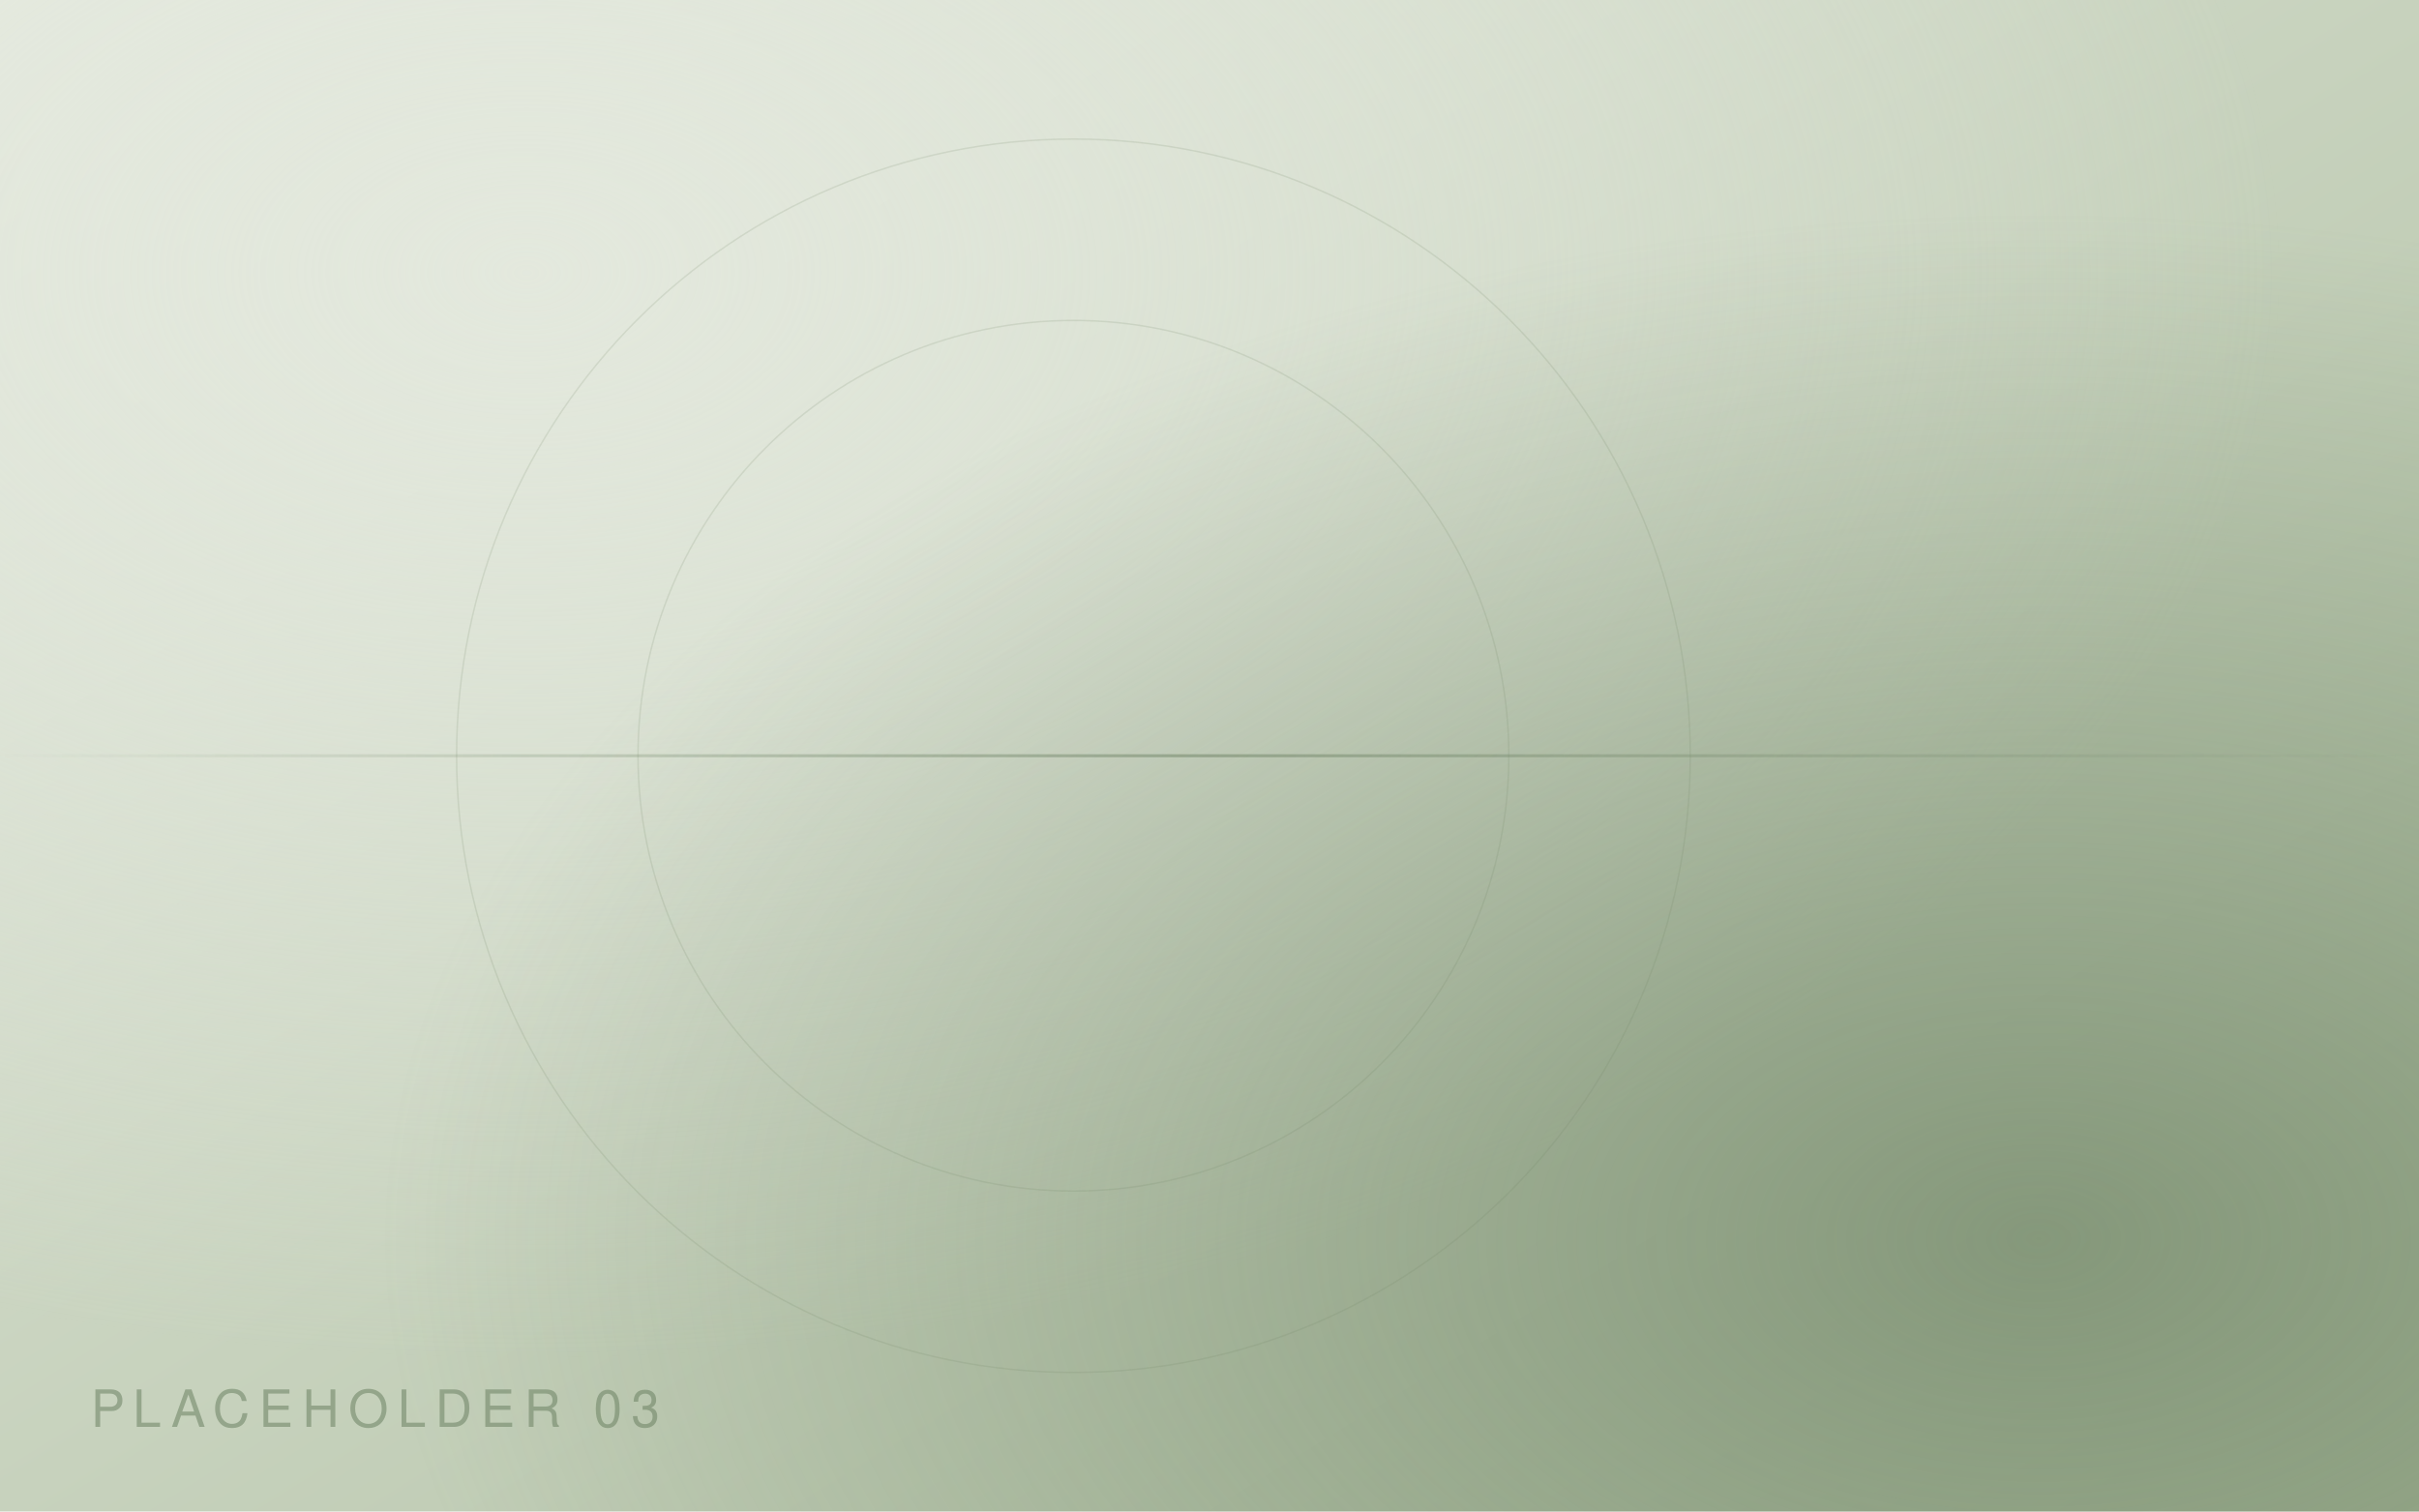
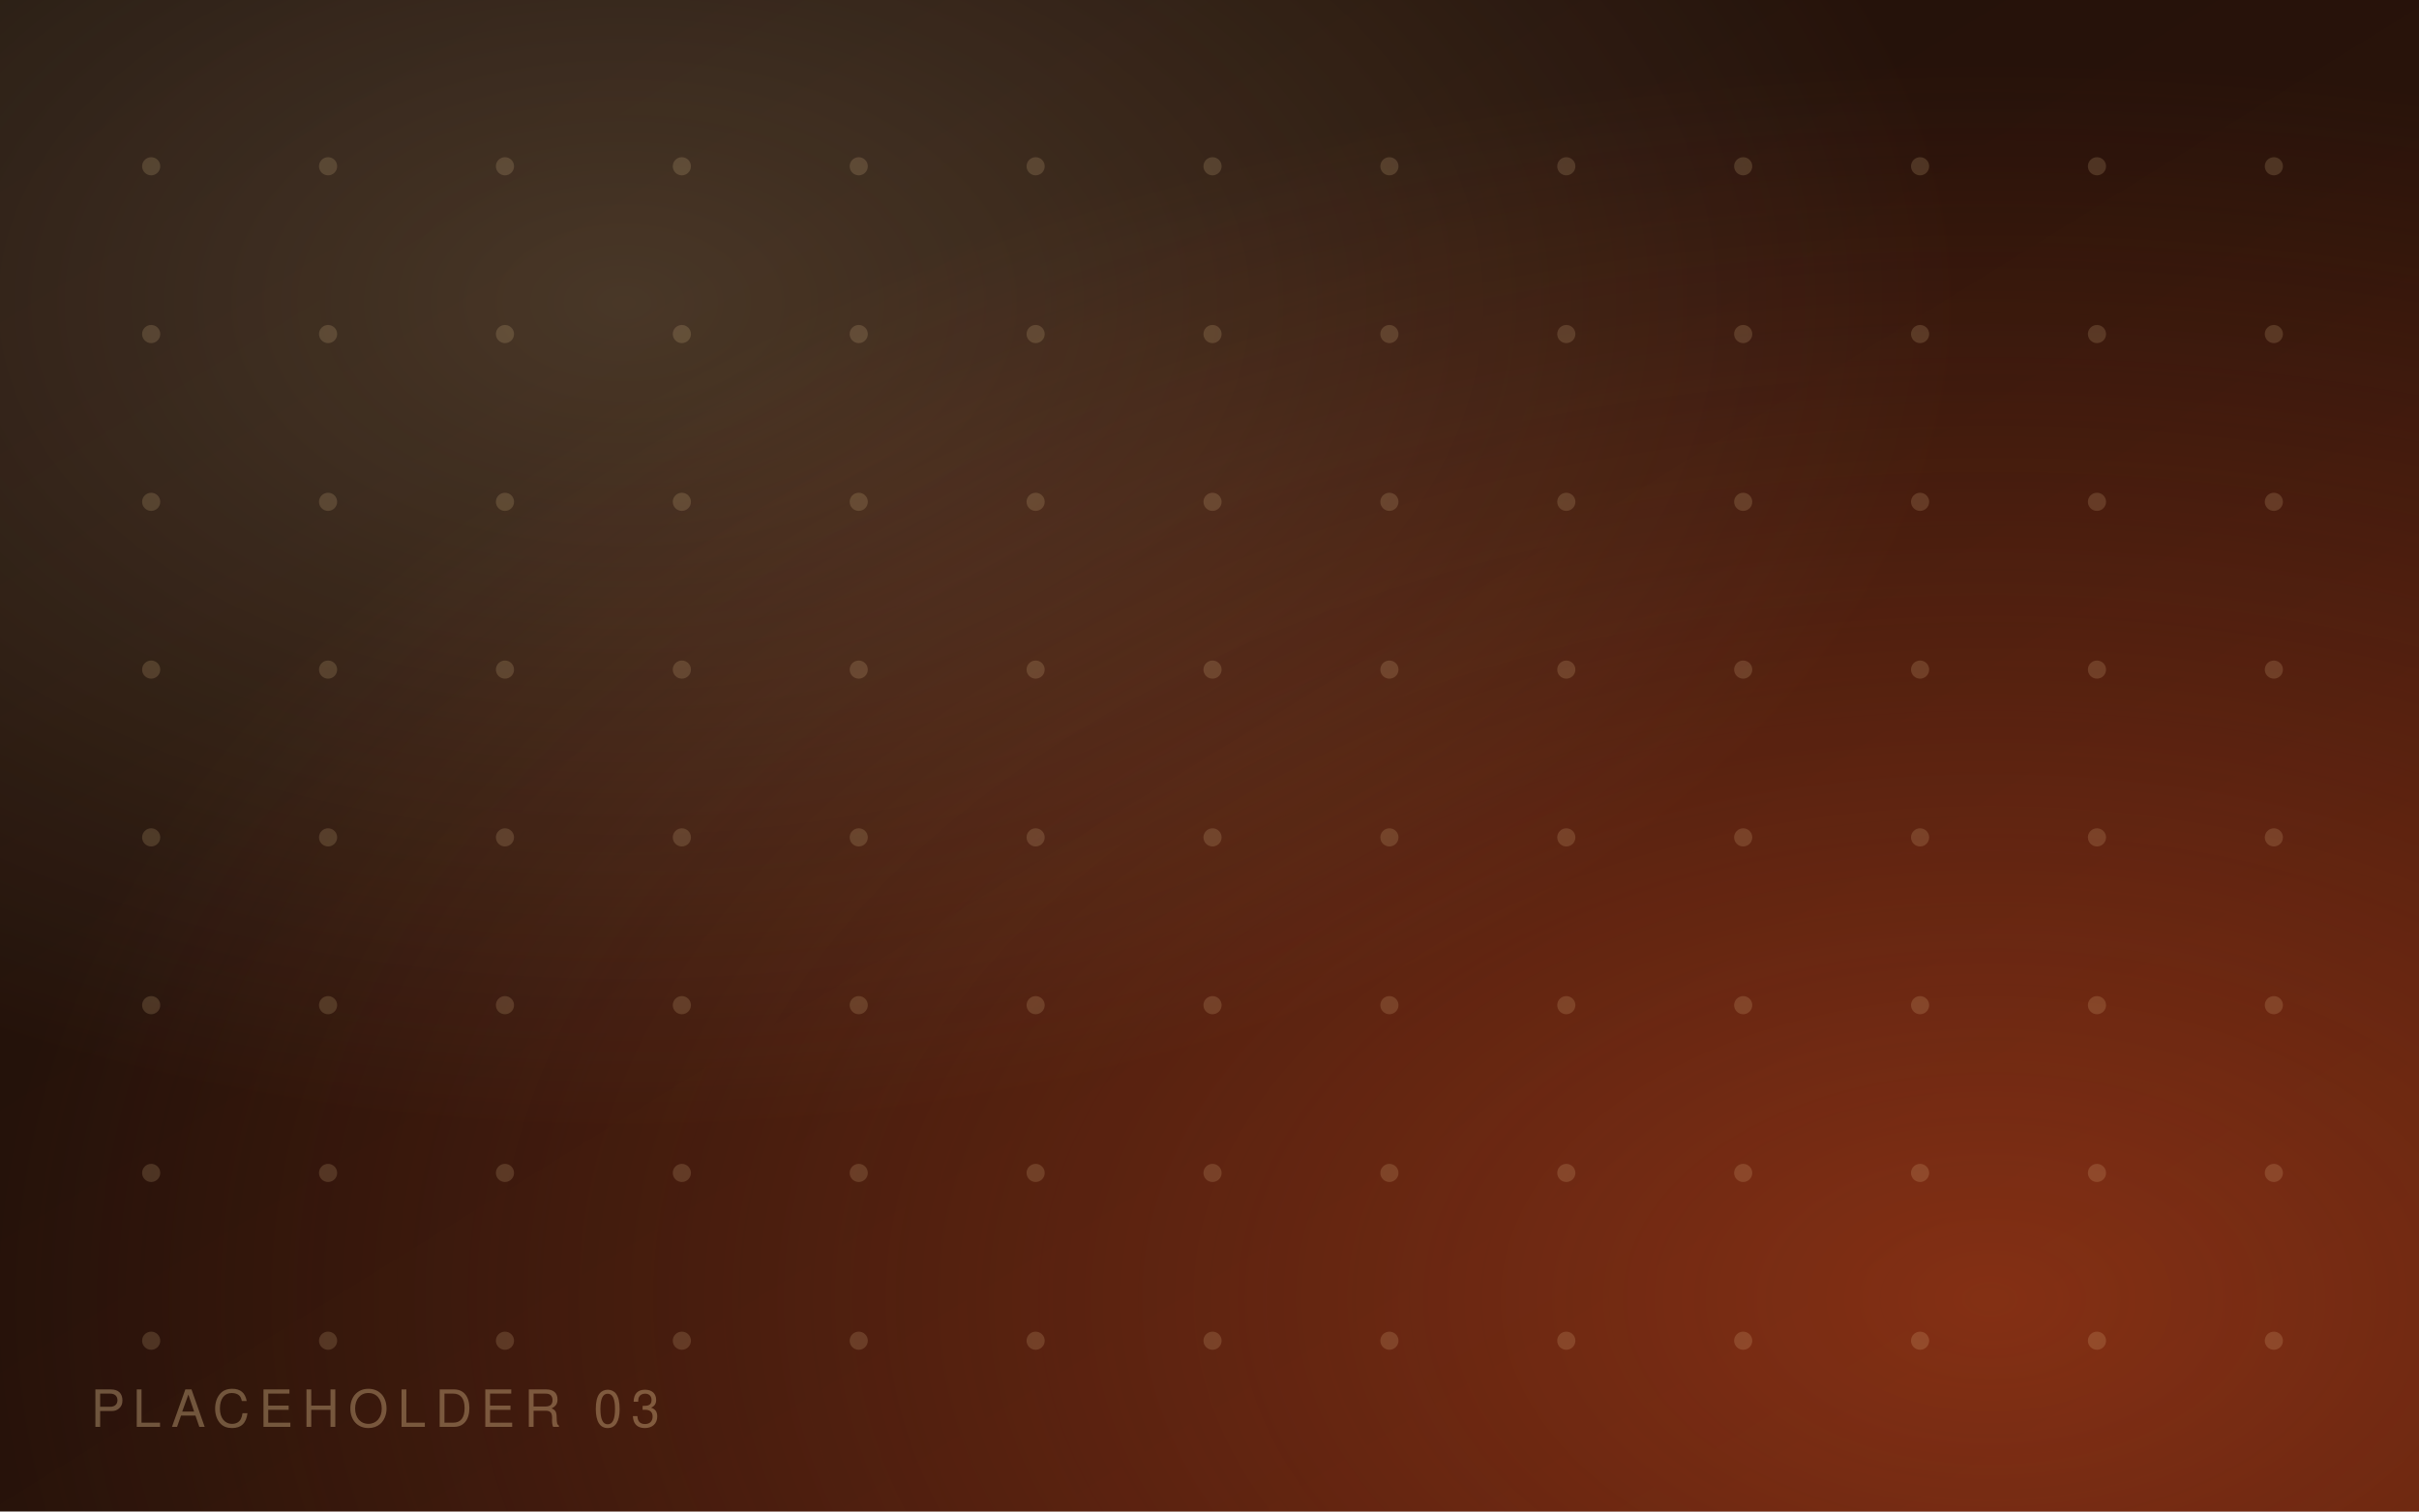
<svg xmlns="http://www.w3.org/2000/svg" viewBox="0 0 1600 1000" width="1600" height="1000" role="img" aria-label="Placeholder artwork 3">
  <defs>
    <linearGradient id="b3" x1="0" y1="0" x2="1" y2="1">
-       <stop offset="0" stop-color="#E4E9DE" />
-       <stop offset="1" stop-color="#AABB9C" />
+       <stop offset="0" stop-color="#1c110b" />
+       <stop offset="1" stop-color="#331409" />
    </linearGradient>
-     <radialGradient id="g3a" cx="0.22" cy="0.18" r="0.72">
-       <stop offset="0" stop-color="#E4E9DE" stop-opacity="0.95" />
-       <stop offset="1" stop-color="#E4E9DE" stop-opacity="0" />
+     <radialGradient id="w3" cx="0.82" cy="0.86" r="0.82">
+       <stop offset="0" stop-color="#c9471e" stop-opacity="0.55" />
+       <stop offset="1" stop-color="#c9471e" stop-opacity="0" />
    </radialGradient>
-     <radialGradient id="g3b" cx="0.84" cy="0.82" r="0.68">
-       <stop offset="0" stop-color="#6C8163" stop-opacity="0.65" />
-       <stop offset="1" stop-color="#6C8163" stop-opacity="0" />
+     <radialGradient id="t3" cx="0.26" cy="0.20" r="0.55">
+       <stop offset="0" stop-color="#ffe0a8" stop-opacity="0.18" />
+       <stop offset="1" stop-color="#ffe0a8" stop-opacity="0" />
    </radialGradient>
-     <linearGradient id="s3" x1="0" y1="0" x2="1" y2="0">
-       <stop offset="0" stop-color="#6C8163" stop-opacity="0" />
-       <stop offset="0.5" stop-color="#6C8163" stop-opacity="0.5" />
-       <stop offset="1" stop-color="#6C8163" stop-opacity="0" />
-     </linearGradient>
  </defs>
  <rect width="1600" height="1000" fill="url(#b3)" />
-   <rect width="1600" height="1000" fill="url(#g3a)" />
-   <rect width="1600" height="1000" fill="url(#g3b)" />
-   <g fill="none" stroke="#6C8163" stroke-opacity="0.16">
-     <circle cx="710" cy="500" r="288" />
-     <circle cx="710" cy="500" r="408" />
+   <rect width="1600" height="1000" fill="url(#w3)" />
+   <g fill="#ffe0a8" fill-opacity="0.16">
+     <circle cx="100" cy="110" r="6" />
+     <circle cx="217" cy="110" r="6" />
+     <circle cx="334" cy="110" r="6" />
+     <circle cx="451" cy="110" r="6" />
+     <circle cx="568" cy="110" r="6" />
+     <circle cx="685" cy="110" r="6" />
+     <circle cx="802" cy="110" r="6" />
+     <circle cx="919" cy="110" r="6" />
+     <circle cx="1036" cy="110" r="6" />
+     <circle cx="1153" cy="110" r="6" />
+     <circle cx="1270" cy="110" r="6" />
+     <circle cx="1387" cy="110" r="6" />
+     <circle cx="1504" cy="110" r="6" />
+     <circle cx="100" cy="221" r="6" />
+     <circle cx="217" cy="221" r="6" />
+     <circle cx="334" cy="221" r="6" />
+     <circle cx="451" cy="221" r="6" />
+     <circle cx="568" cy="221" r="6" />
+     <circle cx="685" cy="221" r="6" />
+     <circle cx="802" cy="221" r="6" />
+     <circle cx="919" cy="221" r="6" />
+     <circle cx="1036" cy="221" r="6" />
+     <circle cx="1153" cy="221" r="6" />
+     <circle cx="1270" cy="221" r="6" />
+     <circle cx="1387" cy="221" r="6" />
+     <circle cx="1504" cy="221" r="6" />
+     <circle cx="100" cy="332" r="6" />
+     <circle cx="217" cy="332" r="6" />
+     <circle cx="334" cy="332" r="6" />
+     <circle cx="451" cy="332" r="6" />
+     <circle cx="568" cy="332" r="6" />
+     <circle cx="685" cy="332" r="6" />
+     <circle cx="802" cy="332" r="6" />
+     <circle cx="919" cy="332" r="6" />
+     <circle cx="1036" cy="332" r="6" />
+     <circle cx="1153" cy="332" r="6" />
+     <circle cx="1270" cy="332" r="6" />
+     <circle cx="1387" cy="332" r="6" />
+     <circle cx="1504" cy="332" r="6" />
+     <circle cx="100" cy="443" r="6" />
+     <circle cx="217" cy="443" r="6" />
+     <circle cx="334" cy="443" r="6" />
+     <circle cx="451" cy="443" r="6" />
+     <circle cx="568" cy="443" r="6" />
+     <circle cx="685" cy="443" r="6" />
+     <circle cx="802" cy="443" r="6" />
+     <circle cx="919" cy="443" r="6" />
+     <circle cx="1036" cy="443" r="6" />
+     <circle cx="1153" cy="443" r="6" />
+     <circle cx="1270" cy="443" r="6" />
+     <circle cx="1387" cy="443" r="6" />
+     <circle cx="1504" cy="443" r="6" />
+     <circle cx="100" cy="554" r="6" />
+     <circle cx="217" cy="554" r="6" />
+     <circle cx="334" cy="554" r="6" />
+     <circle cx="451" cy="554" r="6" />
+     <circle cx="568" cy="554" r="6" />
+     <circle cx="685" cy="554" r="6" />
+     <circle cx="802" cy="554" r="6" />
+     <circle cx="919" cy="554" r="6" />
+     <circle cx="1036" cy="554" r="6" />
+     <circle cx="1153" cy="554" r="6" />
+     <circle cx="1270" cy="554" r="6" />
+     <circle cx="1387" cy="554" r="6" />
+     <circle cx="1504" cy="554" r="6" />
+     <circle cx="100" cy="665" r="6" />
+     <circle cx="217" cy="665" r="6" />
+     <circle cx="334" cy="665" r="6" />
+     <circle cx="451" cy="665" r="6" />
+     <circle cx="568" cy="665" r="6" />
+     <circle cx="685" cy="665" r="6" />
+     <circle cx="802" cy="665" r="6" />
+     <circle cx="919" cy="665" r="6" />
+     <circle cx="1036" cy="665" r="6" />
+     <circle cx="1153" cy="665" r="6" />
+     <circle cx="1270" cy="665" r="6" />
+     <circle cx="1387" cy="665" r="6" />
+     <circle cx="1504" cy="665" r="6" />
+     <circle cx="100" cy="776" r="6" />
+     <circle cx="217" cy="776" r="6" />
+     <circle cx="334" cy="776" r="6" />
+     <circle cx="451" cy="776" r="6" />
+     <circle cx="568" cy="776" r="6" />
+     <circle cx="685" cy="776" r="6" />
+     <circle cx="802" cy="776" r="6" />
+     <circle cx="919" cy="776" r="6" />
+     <circle cx="1036" cy="776" r="6" />
+     <circle cx="1153" cy="776" r="6" />
+     <circle cx="1270" cy="776" r="6" />
+     <circle cx="1387" cy="776" r="6" />
+     <circle cx="1504" cy="776" r="6" />
+     <circle cx="100" cy="887" r="6" />
+     <circle cx="217" cy="887" r="6" />
+     <circle cx="334" cy="887" r="6" />
+     <circle cx="451" cy="887" r="6" />
+     <circle cx="568" cy="887" r="6" />
+     <circle cx="685" cy="887" r="6" />
+     <circle cx="802" cy="887" r="6" />
+     <circle cx="919" cy="887" r="6" />
+     <circle cx="1036" cy="887" r="6" />
+     <circle cx="1153" cy="887" r="6" />
+     <circle cx="1270" cy="887" r="6" />
+     <circle cx="1387" cy="887" r="6" />
+     <circle cx="1504" cy="887" r="6" />
  </g>
-   <rect x="0" y="499" width="1600" height="2" fill="url(#s3)" />
-   <text x="60" y="944" font-family="Helvetica, Arial, sans-serif" font-size="34" font-weight="500" letter-spacing="6" fill="#6C8163" fill-opacity="0.55">PLACEHOLDER 03</text>
+   <rect width="1600" height="1000" fill="url(#t3)" />
+   <text x="60" y="944" font-family="Helvetica, Arial, sans-serif" font-size="34" font-weight="500" letter-spacing="6" fill="#ffe0a8" fill-opacity="0.32">PLACEHOLDER 03</text>
</svg>
